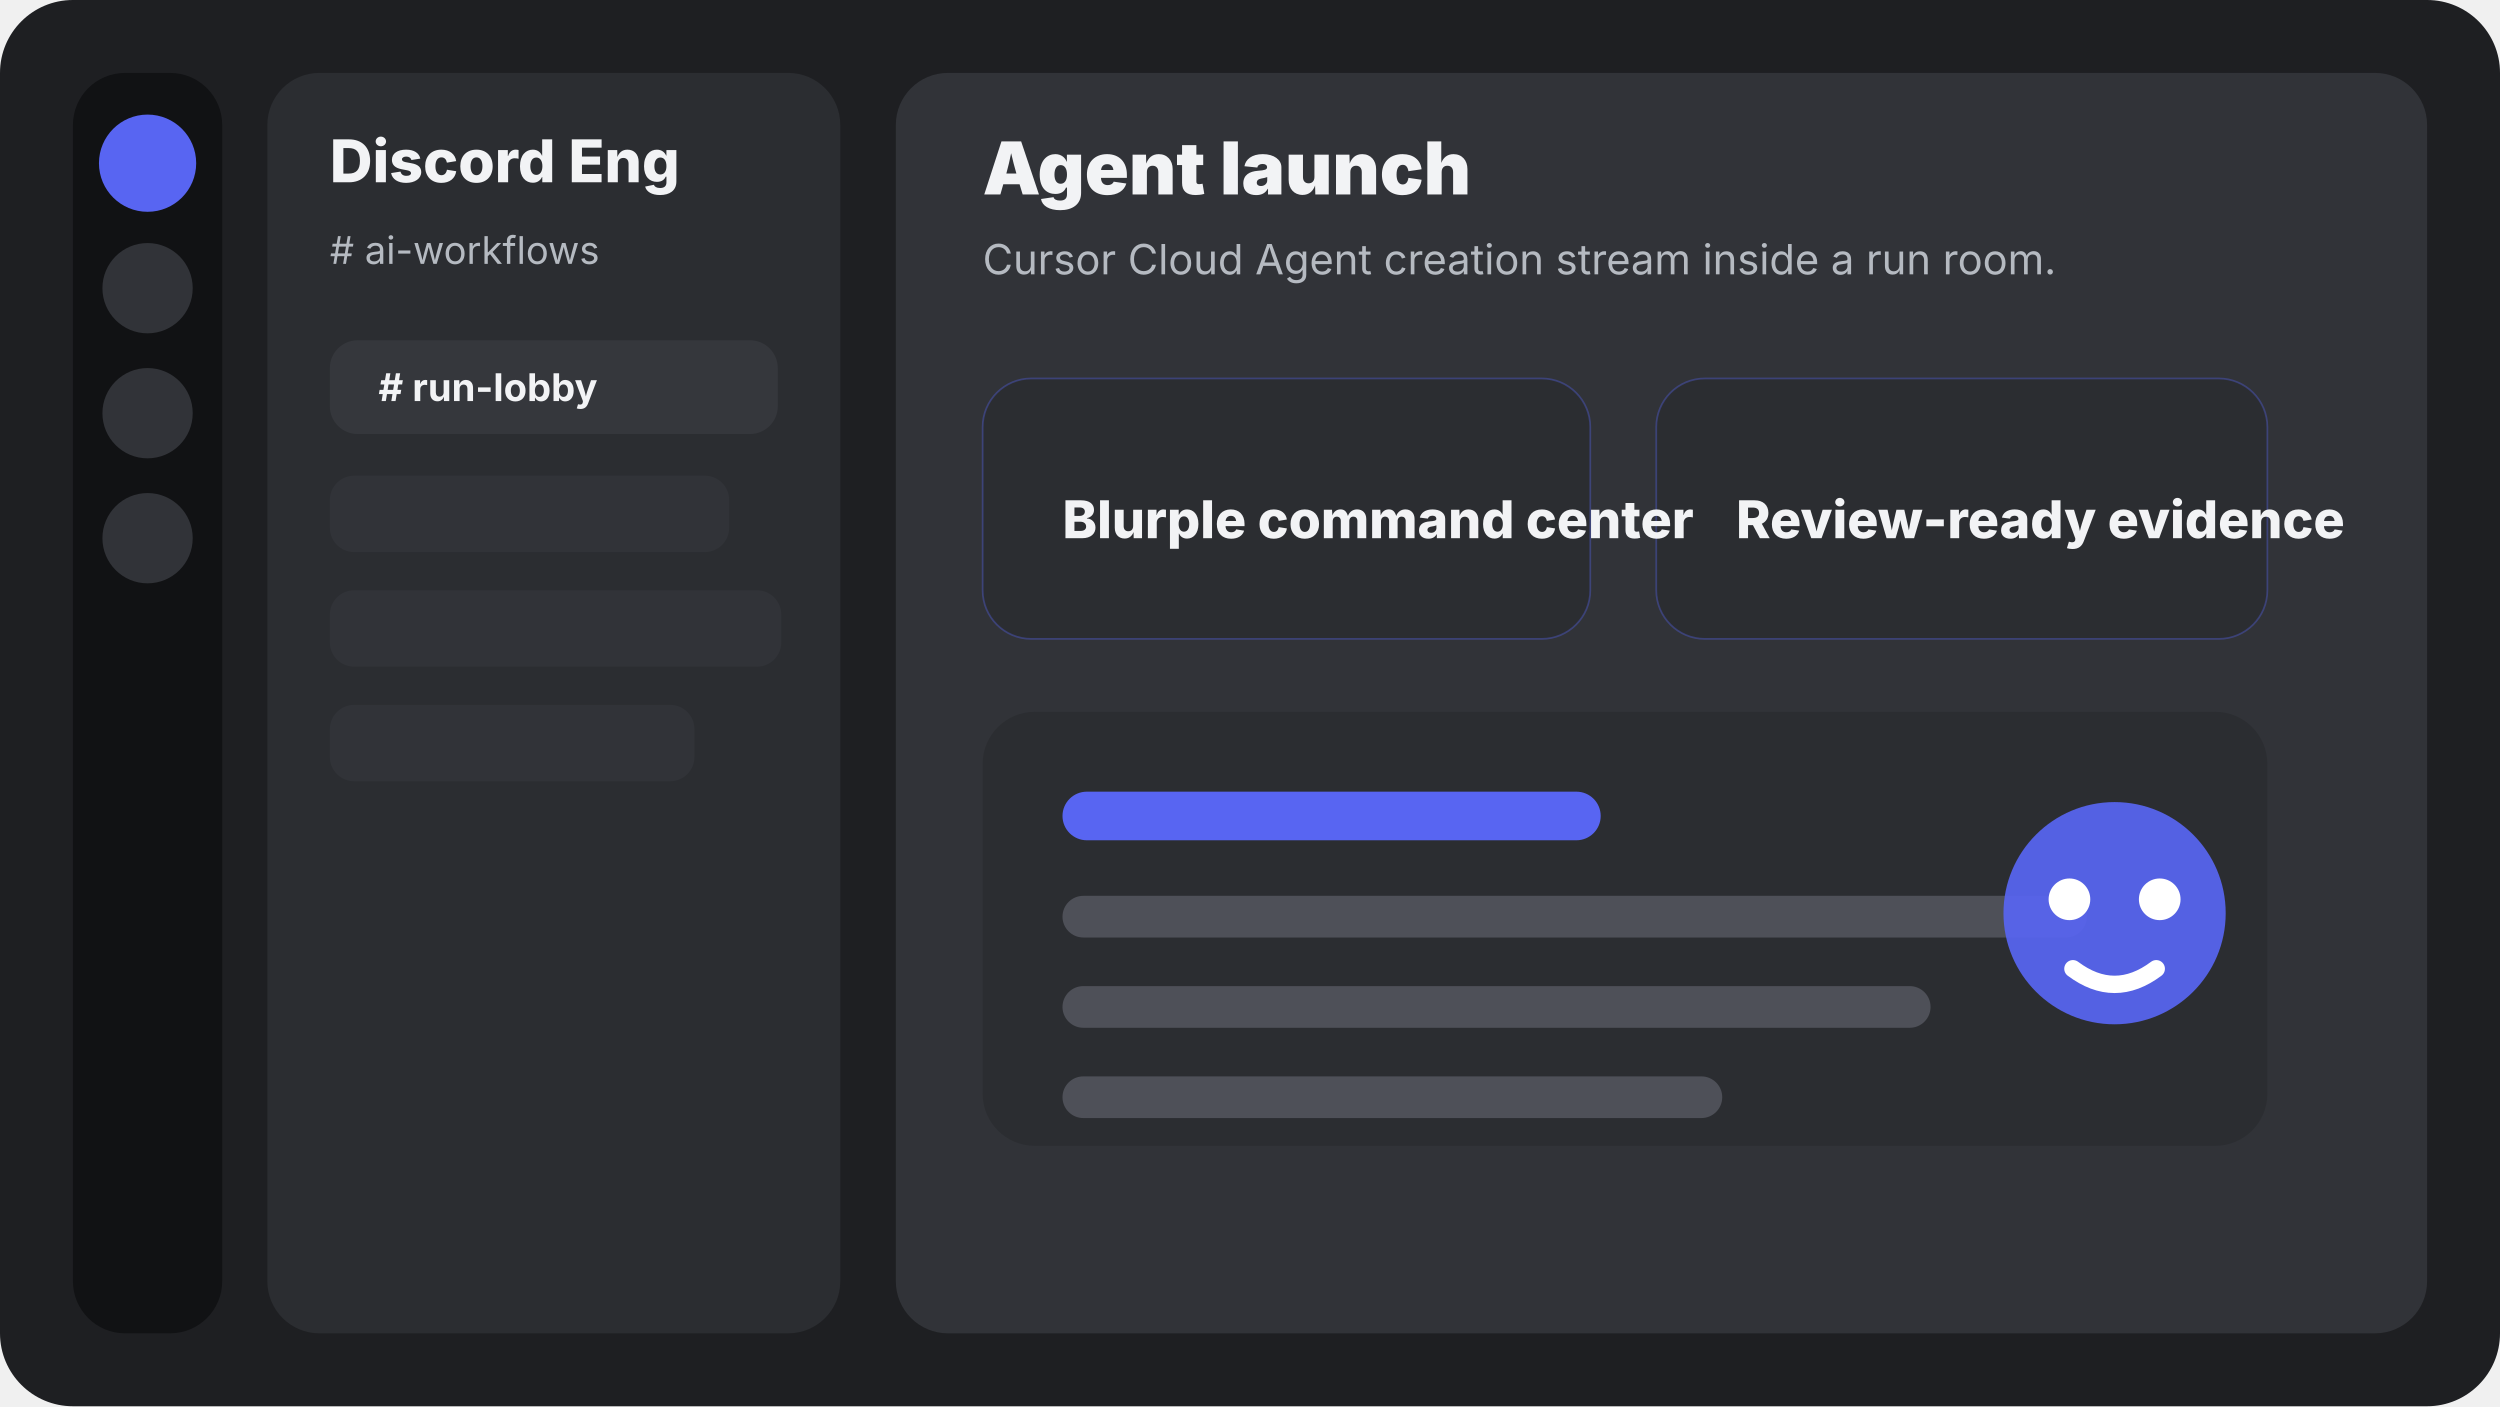
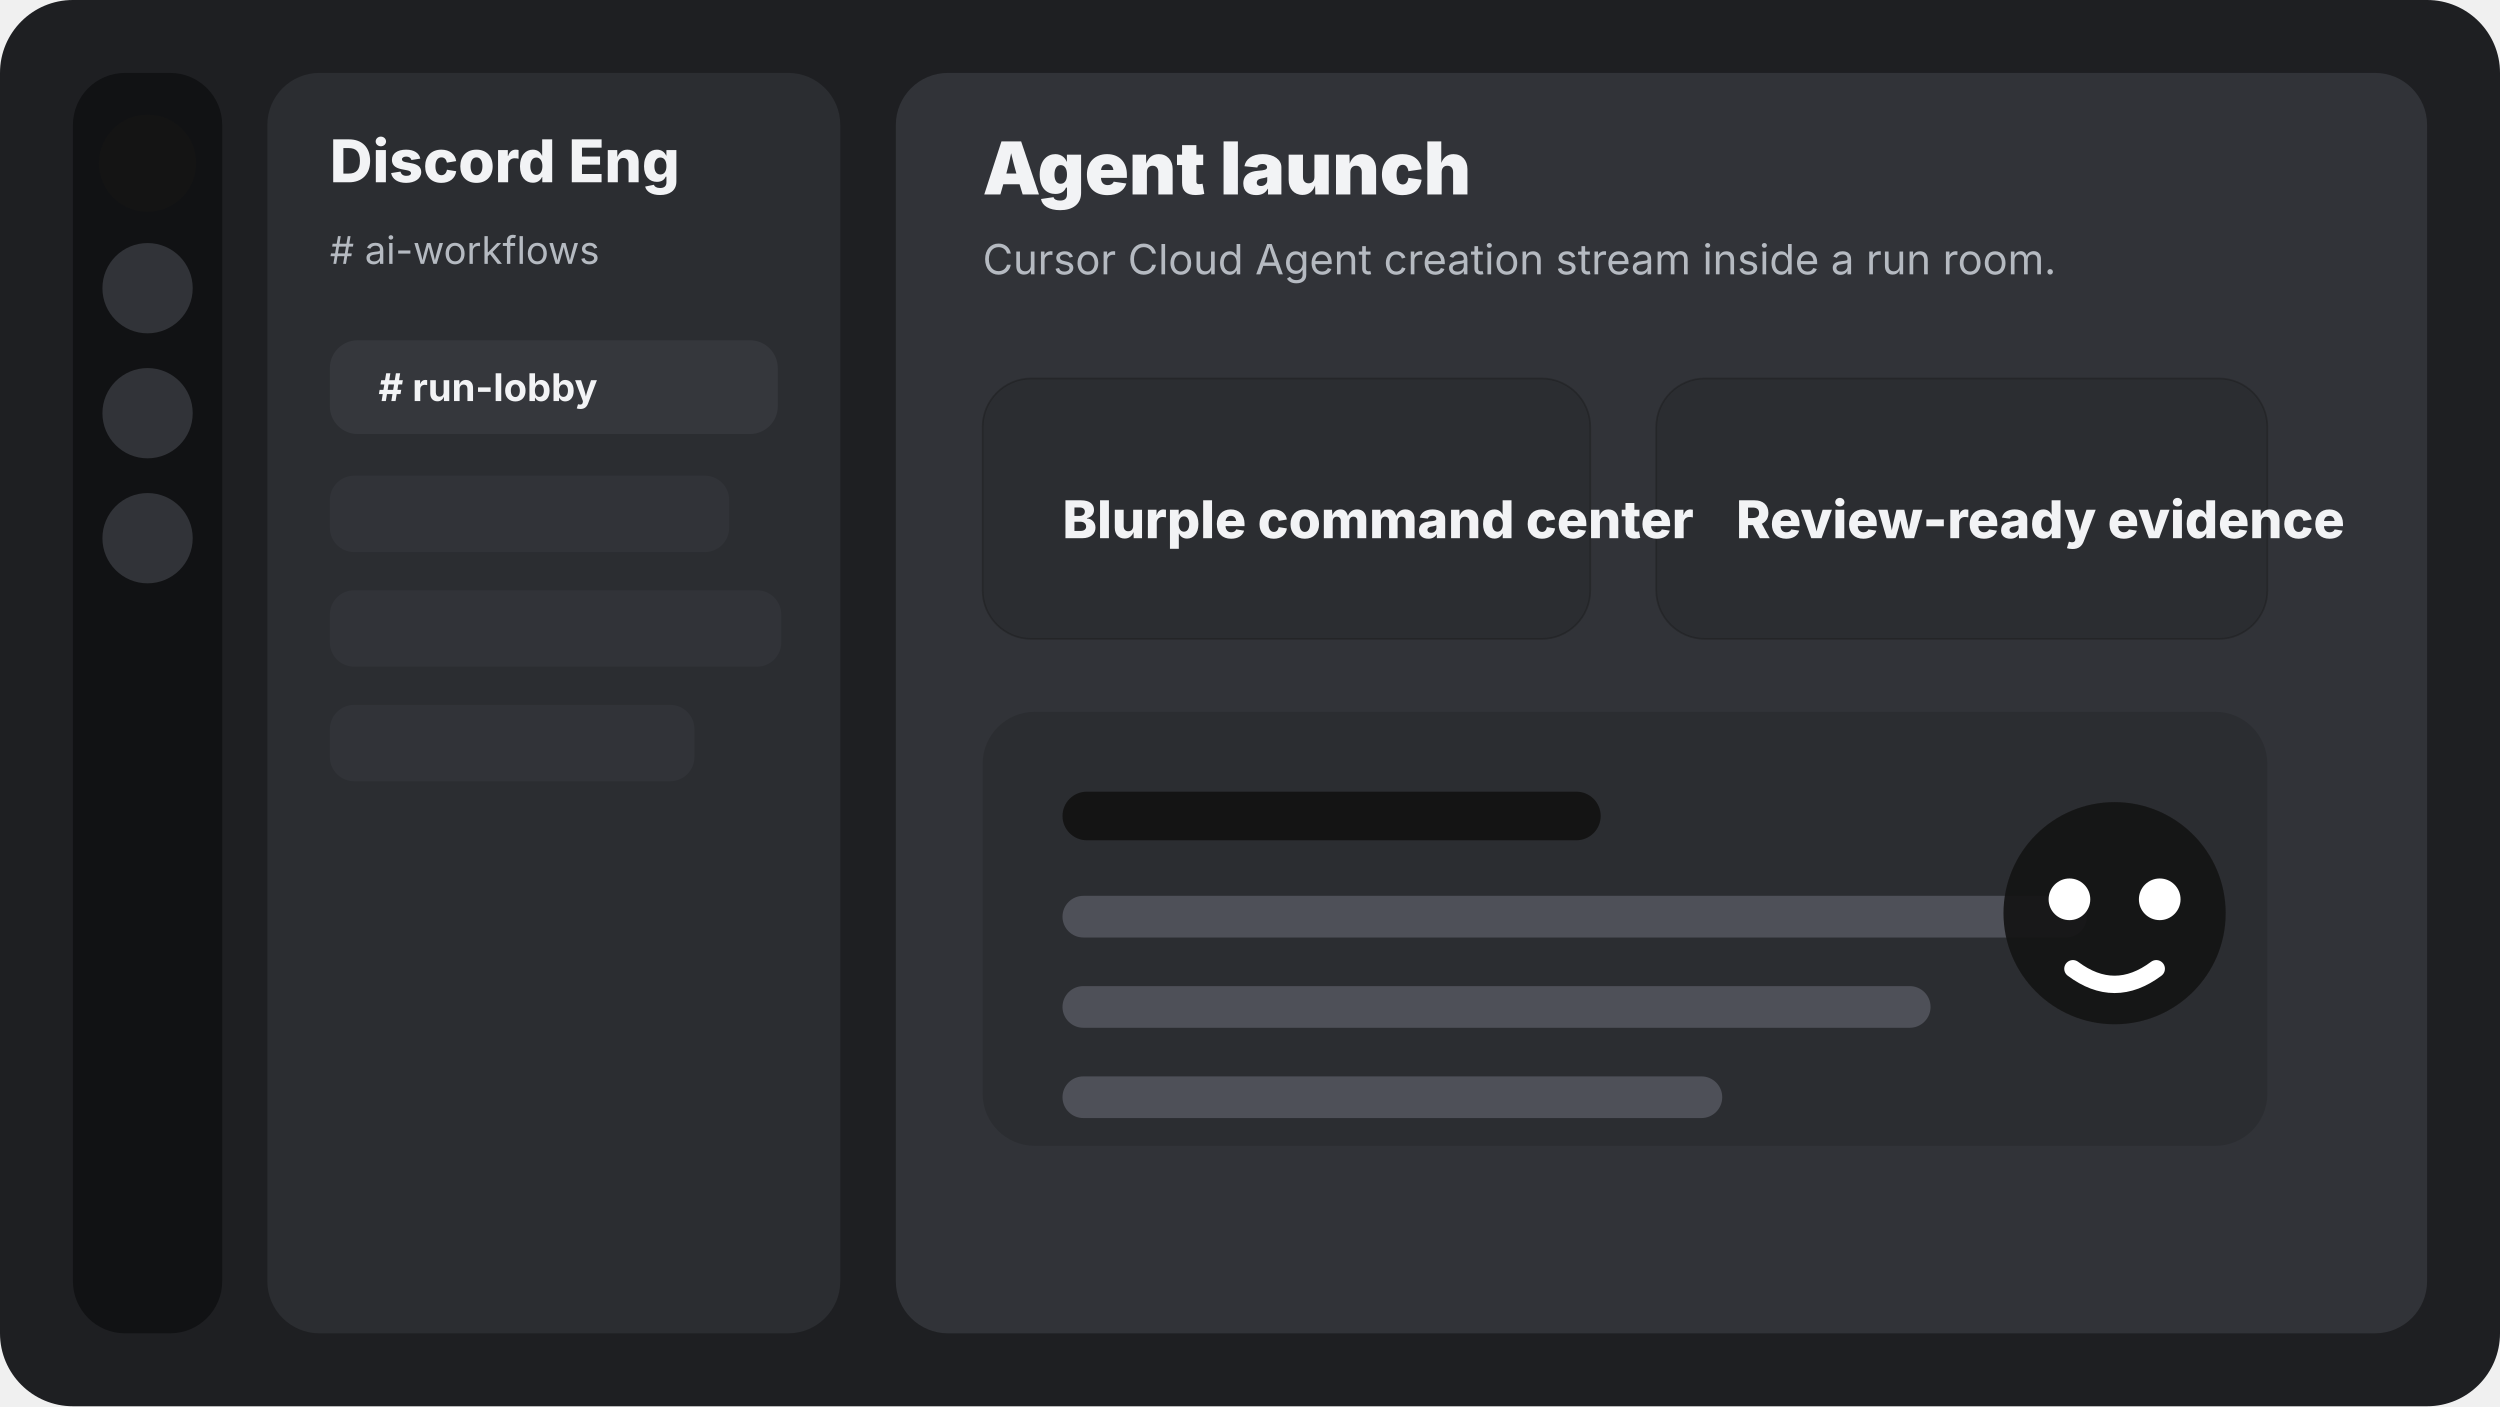
<svg xmlns="http://www.w3.org/2000/svg" viewBox="0 0 1440 810" role="img" aria-labelledby="title desc">
  <rect width="1440" height="810" rx="42" fill="#1e1f22" />
  <rect x="42" y="42" width="86" height="726" rx="30" fill="#111214" />
-   <circle cx="85" cy="94" r="28" fill="#5865f2" />
+   <circle cx="85" cy="94" r="28" fill="#141414" />
  <circle cx="85" cy="166" r="26" fill="#313338" />
  <circle cx="85" cy="238" r="26" fill="#313338" />
  <circle cx="85" cy="310" r="26" fill="#313338" />
  <rect x="154" y="42" width="330" height="726" rx="30" fill="#2b2d31" />
  <text x="190" y="105" fill="#f2f3f5" font-family="Inter, Arial, sans-serif" font-size="34" font-weight="800">Discord Eng</text>
  <text x="190" y="152" fill="#b5bac1" font-family="Inter, Arial, sans-serif" font-size="22"># ai-workflows</text>
  <rect x="190" y="196" width="258" height="54" rx="16" fill="#35373c" />
  <text x="218" y="231" fill="#f2f3f5" font-family="Inter, Arial, sans-serif" font-size="22" font-weight="700"># run-lobby</text>
  <rect x="190" y="274" width="230" height="44" rx="14" fill="#313338" />
  <rect x="190" y="340" width="260" height="44" rx="14" fill="#313338" />
  <rect x="190" y="406" width="210" height="44" rx="14" fill="#313338" />
  <rect x="516" y="42" width="882" height="726" rx="30" fill="#313338" />
  <text x="566" y="112" fill="#f2f3f5" font-family="Inter, Arial, sans-serif" font-size="42" font-weight="850">Agent launch</text>
  <text x="566" y="158" fill="#b5bac1" font-family="Inter, Arial, sans-serif" font-size="24">Cursor Cloud Agent creation stream inside a run room.</text>
-   <rect x="566" y="218" width="350" height="150" rx="28" fill="#2b2d31" stroke="#5865f2" stroke-opacity=".35" />
-   <rect x="954" y="218" width="352" height="150" rx="28" fill="#2b2d31" stroke="#5865f2" stroke-opacity=".35" />
+   <rect x="566" y="218" width="350" height="150" rx="28" fill="#2b2d31" stroke="#141414" stroke-opacity=".35" />
+   <rect x="954" y="218" width="352" height="150" rx="28" fill="#2b2d31" stroke="#141414" stroke-opacity=".35" />
  <rect x="566" y="410" width="740" height="250" rx="30" fill="#2b2d31" />
-   <rect x="612" y="456" width="310" height="28" rx="14" fill="#5865f2" />
+   <rect x="612" y="456" width="310" height="28" rx="14" fill="#141414" />
  <rect x="612" y="516" width="590" height="24" rx="12" fill="#4e5058" />
  <rect x="612" y="568" width="500" height="24" rx="12" fill="#4e5058" />
  <rect x="612" y="620" width="380" height="24" rx="12" fill="#4e5058" />
-   <circle cx="1218" cy="526" r="64" fill="#5865f2" opacity=".92" />
+   <circle cx="1218" cy="526" r="64" fill="#141414" opacity=".92" />
  <circle cx="1192" cy="518" r="12" fill="#fff" />
  <circle cx="1244" cy="518" r="12" fill="#fff" />
  <path d="M1194 558c16 12 32 12 48 0" fill="none" stroke="#fff" stroke-width="10" stroke-linecap="round" />
  <text x="612" y="310" fill="#f2f3f5" font-family="Inter, Arial, sans-serif" font-size="30" font-weight="800">Blurple command center</text>
  <text x="1000" y="310" fill="#f2f3f5" font-family="Inter, Arial, sans-serif" font-size="30" font-weight="800">Review-ready evidence</text>
</svg>
